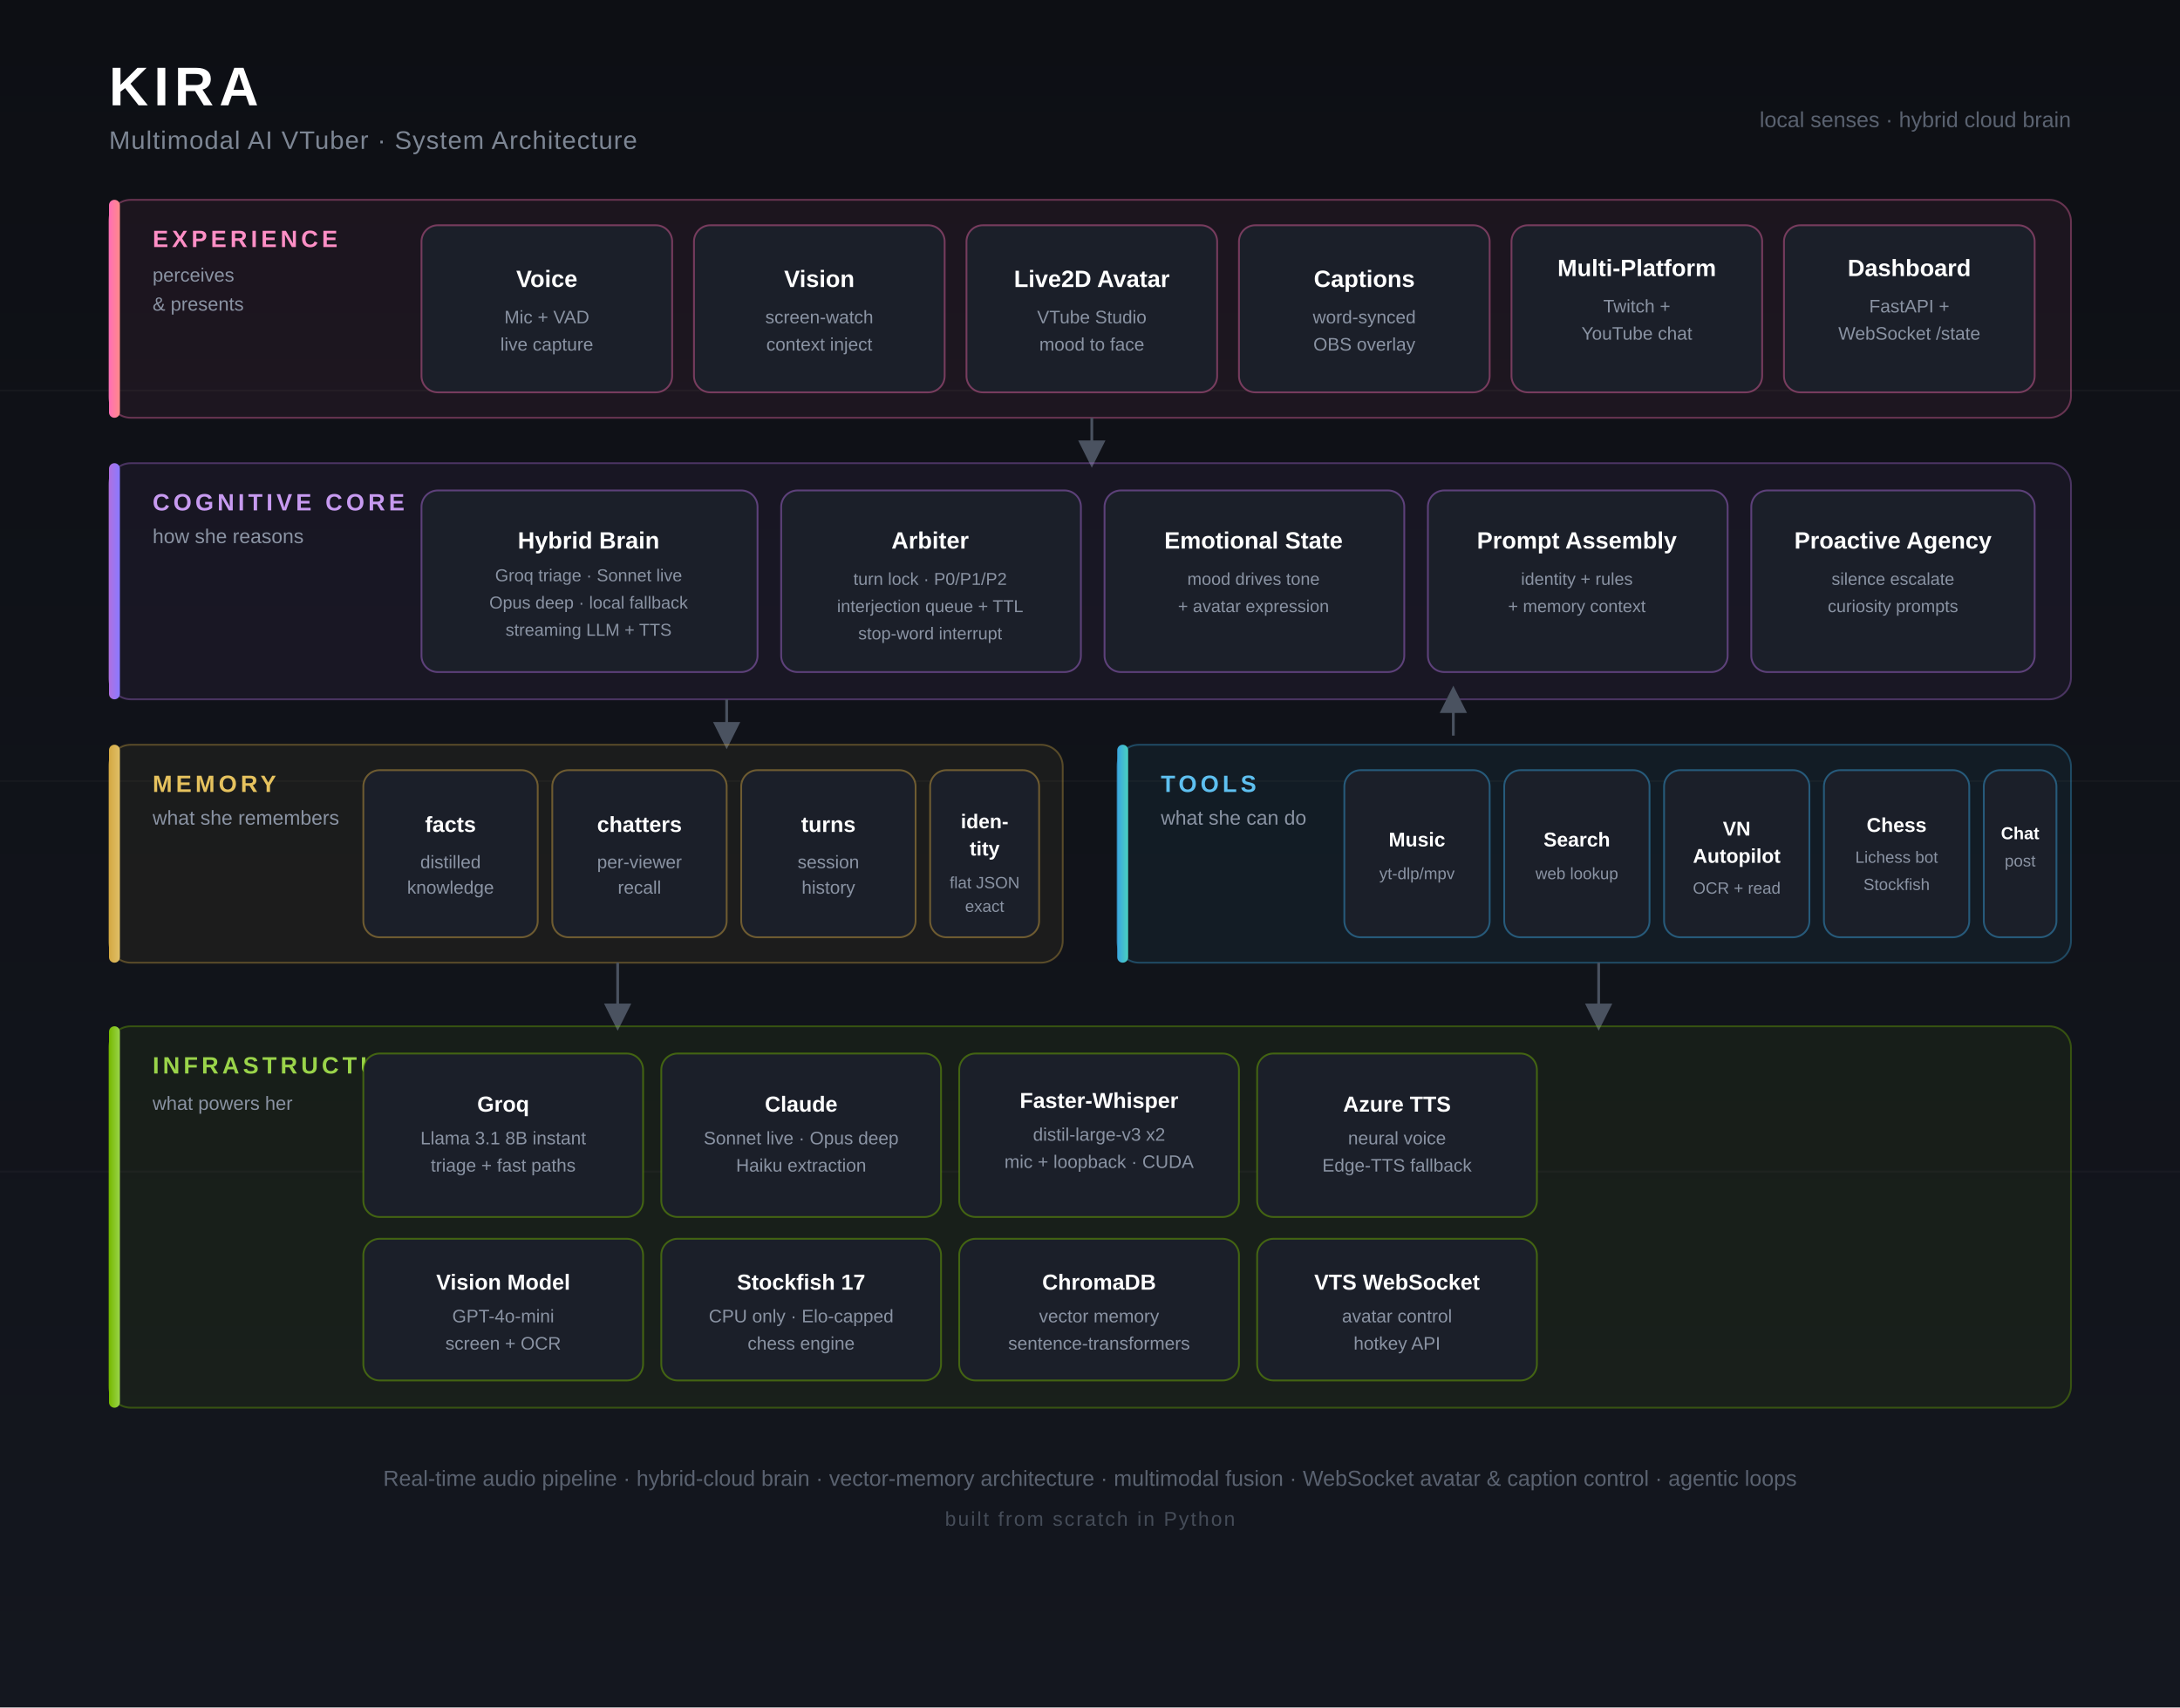
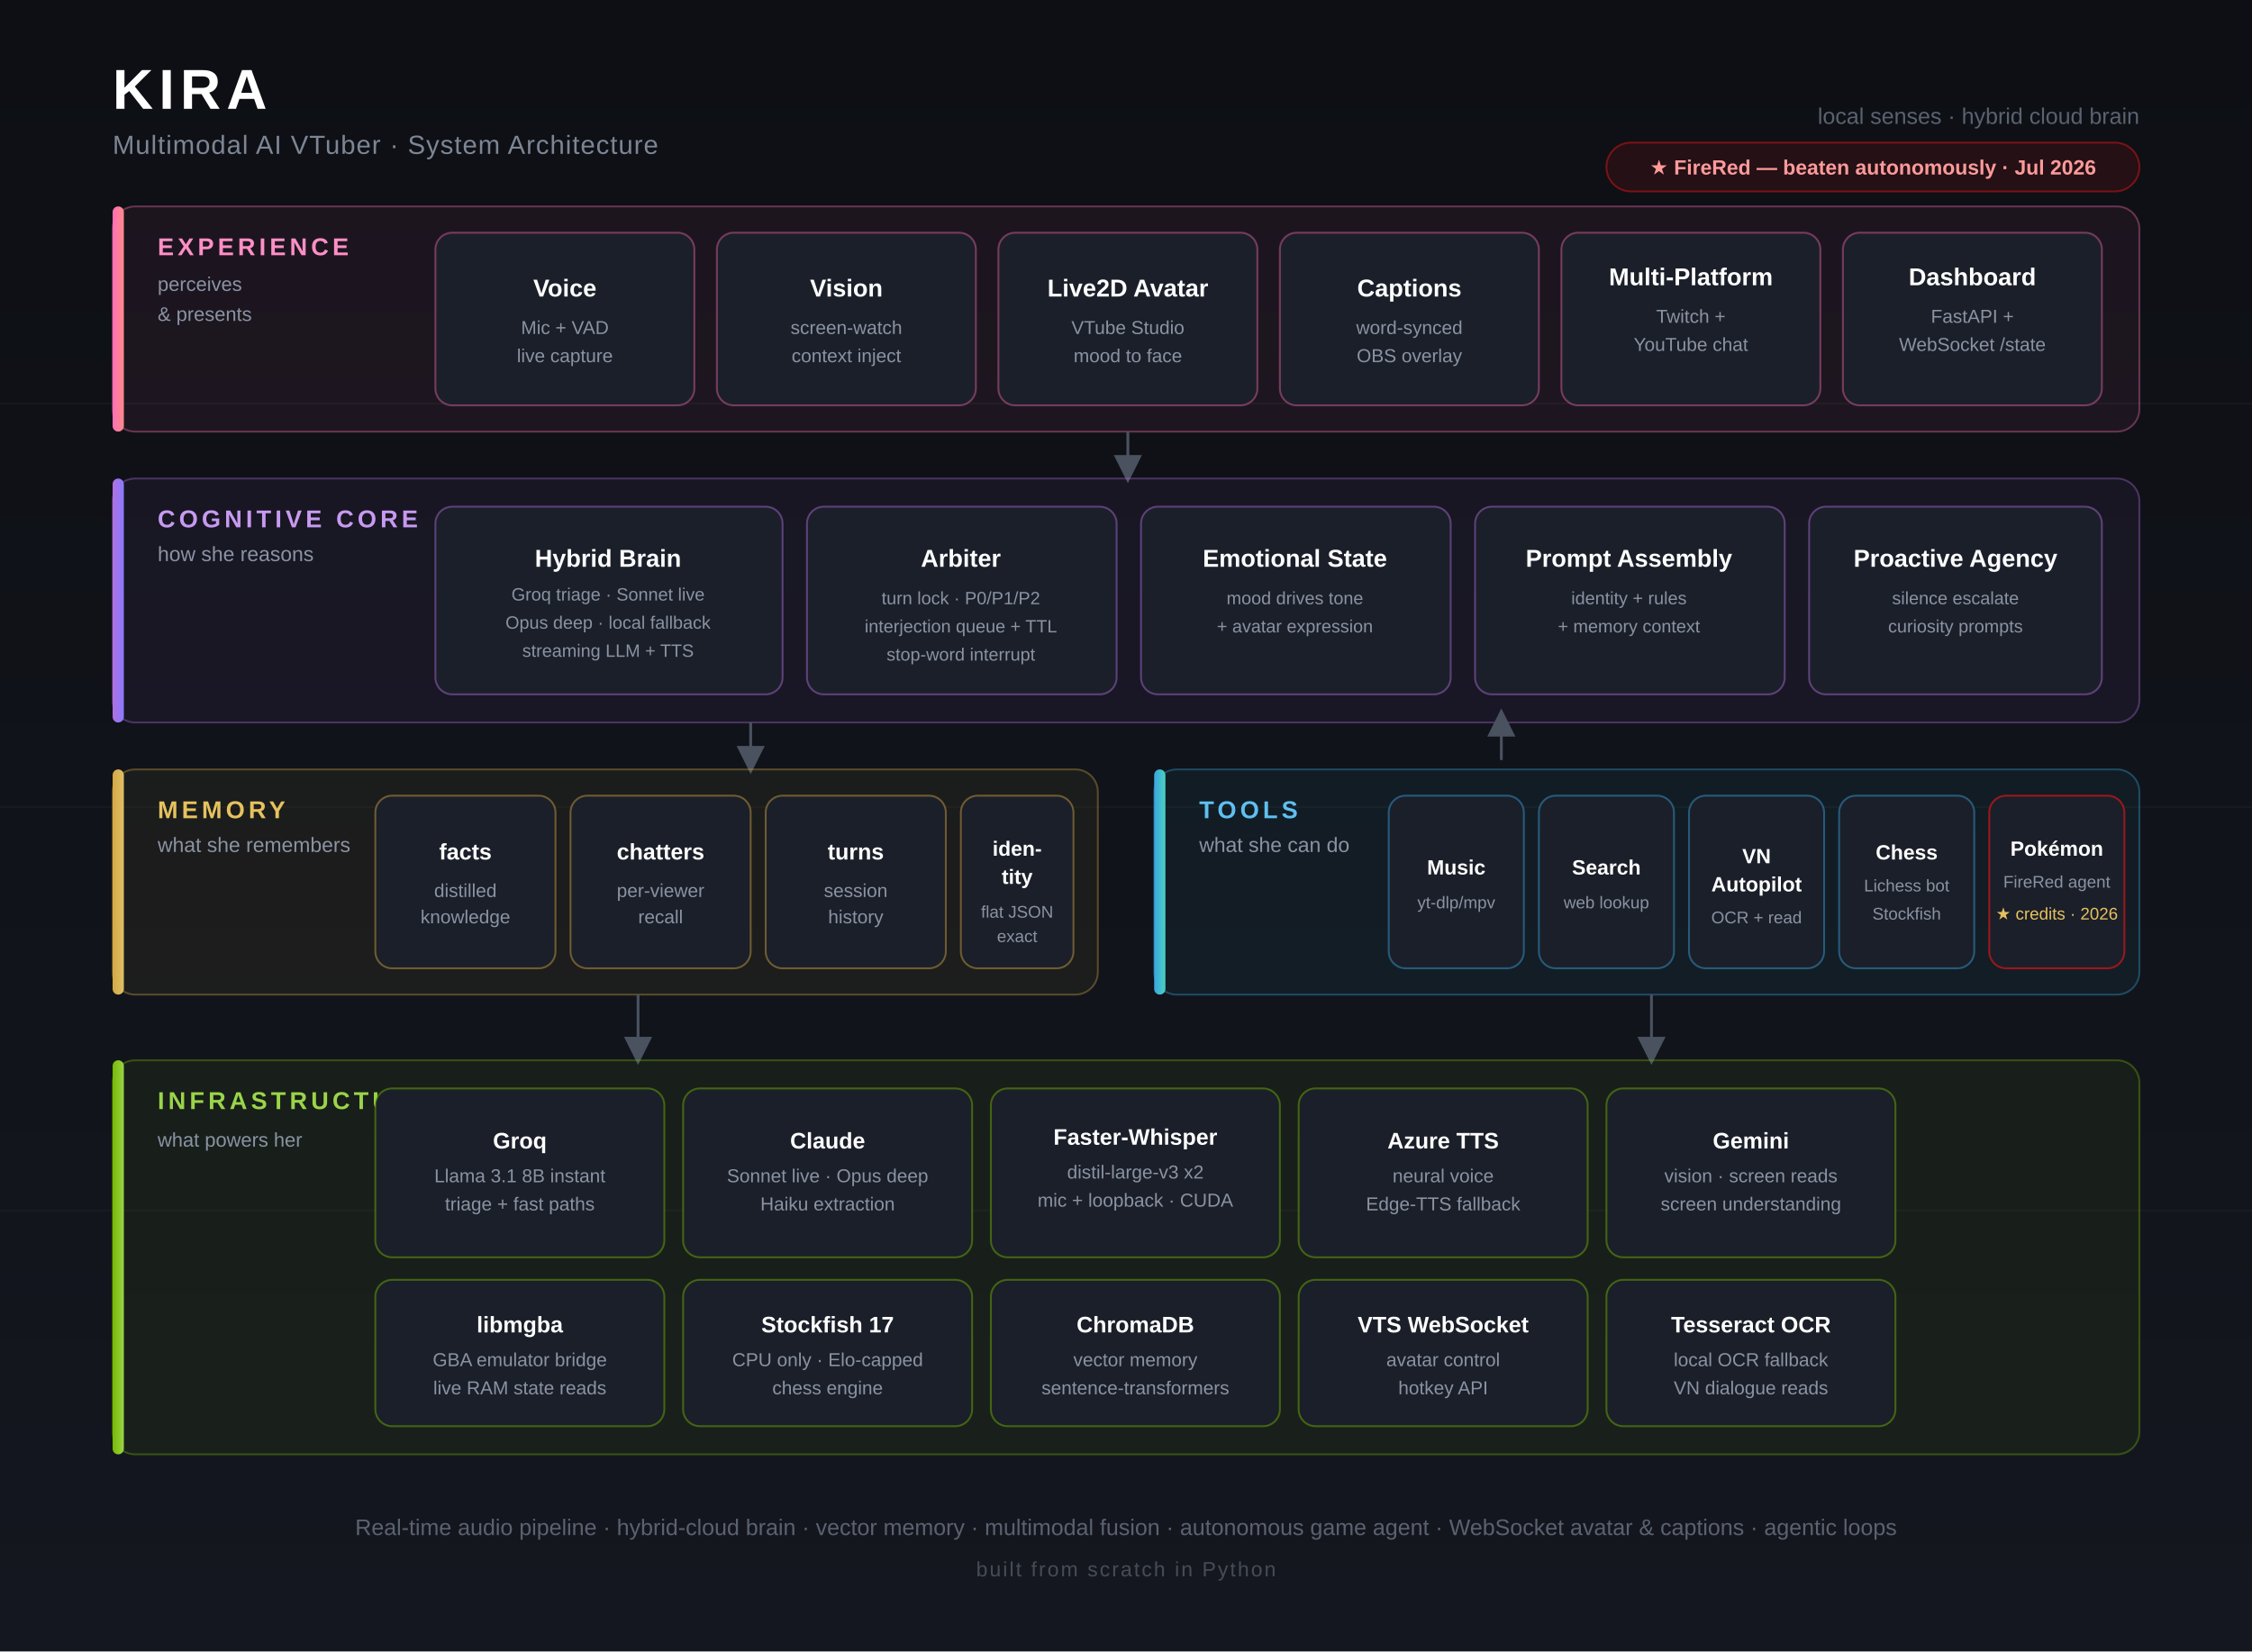
- <svg xmlns="http://www.w3.org/2000/svg" viewBox="0 0 1200 940" font-family="'Segoe UI', 'Helvetica Neue', Arial, sans-serif">
+ <svg xmlns="http://www.w3.org/2000/svg" viewBox="0 0 1200 880" font-family="'Segoe UI', 'Helvetica Neue', Arial, sans-serif">
  <defs>
    <linearGradient id="bg" x1="0" y1="0" x2="0" y2="1">
      <stop offset="0" stop-color="#0d0f14" />
      <stop offset="1" stop-color="#14171f" />
    </linearGradient>
    <linearGradient id="experience" x1="0" y1="0" x2="1" y2="0">
      <stop offset="0" stop-color="#ff6fb5" />
      <stop offset="1" stop-color="#ff8a8a" />
    </linearGradient>
    <linearGradient id="cognitive" x1="0" y1="0" x2="1" y2="0">
      <stop offset="0" stop-color="#b070e0" />
      <stop offset="1" stop-color="#8a7aff" />
    </linearGradient>
    <linearGradient id="memory" x1="0" y1="0" x2="1" y2="0">
      <stop offset="0" stop-color="#d4a843" />
      <stop offset="1" stop-color="#e0c068" />
    </linearGradient>
    <linearGradient id="tools" x1="0" y1="0" x2="1" y2="0">
      <stop offset="0" stop-color="#3aa6e0" />
      <stop offset="1" stop-color="#4ad0c0" />
    </linearGradient>
    <linearGradient id="infra" x1="0" y1="0" x2="1" y2="0">
      <stop offset="0" stop-color="#76b900" />
      <stop offset="1" stop-color="#9ad44a" />
    </linearGradient>
    <filter id="glow" x="-20%" y="-20%" width="140%" height="140%">
      <feGaussianBlur stdDeviation="3" result="b" />
      <feMerge>
        <feMergeNode in="b" />
        <feMergeNode in="SourceGraphic" />
      </feMerge>
    </filter>
    <marker id="arrow" markerWidth="10" markerHeight="10" refX="5" refY="5" orient="auto">
      <path d="M0 0 L10 5 L0 10 z" fill="#4a5260" />
    </marker>
  </defs>
-   <rect width="1200" height="940" fill="url(#bg)" />
+   <rect width="1200" height="880" fill="url(#bg)" />
  <g stroke="#ffffff" stroke-opacity="0.03">
    <line x1="0" y1="215" x2="1200" y2="215" />
    <line x1="0" y1="430" x2="1200" y2="430" />
    <line x1="0" y1="645" x2="1200" y2="645" />
  </g>
  <text x="60" y="58" fill="#ffffff" font-size="30" font-weight="700" letter-spacing="3">KIRA</text>
  <text x="60" y="82" fill="#7d8694" font-size="14" letter-spacing="0.5">Multimodal AI VTuber · System Architecture</text>
-   <text x="1140" y="70" text-anchor="end" fill="#5a6270" font-size="12">local senses · hybrid cloud brain</text>
+   <text x="1140" y="66" text-anchor="end" fill="#5a6270" font-size="12">local senses · hybrid cloud brain</text>
+   <rect x="856" y="76" width="284" height="26" rx="13" fill="#ee1515" fill-opacity="0.10" stroke="#ee1515" stroke-opacity="0.45" />
+   <text x="998" y="93" text-anchor="middle" fill="#ff9a9a" font-size="11" font-weight="600">★ FireRed — beaten autonomously · Jul 2026</text>
  <g>
    <rect x="60" y="110" width="1080" height="120" rx="12" fill="#ff6fb5" fill-opacity="0.06" stroke="#ff6fb5" stroke-opacity="0.35" />
    <rect x="60" y="110" width="6" height="120" rx="3" fill="url(#experience)" />
    <text x="84" y="136" fill="#ff8fc6" font-size="13" font-weight="700" letter-spacing="2">EXPERIENCE</text>
    <text x="84" y="155" fill="#8a93a3" font-size="10.5">perceives</text>
    <text x="84" y="171" fill="#8a93a3" font-size="10.5">&amp; presents</text>
    <g>
      <rect x="232" y="124" width="138" height="92" rx="9" fill="#1b1f29" stroke="#ff6fb5" stroke-opacity="0.4" />
      <text x="301" y="158" text-anchor="middle" fill="#fff" font-size="13" font-weight="600">Voice</text>
      <text x="301" y="178" text-anchor="middle" fill="#8a93a3" font-size="10">Mic + VAD</text>
      <text x="301" y="193" text-anchor="middle" fill="#8a93a3" font-size="10">live capture</text>
    </g>
    <g>
      <rect x="382" y="124" width="138" height="92" rx="9" fill="#1b1f29" stroke="#ff6fb5" stroke-opacity="0.4" />
      <text x="451" y="158" text-anchor="middle" fill="#fff" font-size="13" font-weight="600">Vision</text>
      <text x="451" y="178" text-anchor="middle" fill="#8a93a3" font-size="10">screen-watch</text>
      <text x="451" y="193" text-anchor="middle" fill="#8a93a3" font-size="10">context inject</text>
    </g>
    <g>
      <rect x="532" y="124" width="138" height="92" rx="9" fill="#1b1f29" stroke="#ff6fb5" stroke-opacity="0.4" />
      <text x="601" y="158" text-anchor="middle" fill="#fff" font-size="13" font-weight="600">Live2D Avatar</text>
      <text x="601" y="178" text-anchor="middle" fill="#8a93a3" font-size="10">VTube Studio</text>
      <text x="601" y="193" text-anchor="middle" fill="#8a93a3" font-size="10">mood to face</text>
    </g>
    <g>
      <rect x="682" y="124" width="138" height="92" rx="9" fill="#1b1f29" stroke="#ff6fb5" stroke-opacity="0.4" />
      <text x="751" y="158" text-anchor="middle" fill="#fff" font-size="13" font-weight="600">Captions</text>
      <text x="751" y="178" text-anchor="middle" fill="#8a93a3" font-size="10">word-synced</text>
      <text x="751" y="193" text-anchor="middle" fill="#8a93a3" font-size="10">OBS overlay</text>
    </g>
    <g>
      <rect x="832" y="124" width="138" height="92" rx="9" fill="#1b1f29" stroke="#ff6fb5" stroke-opacity="0.4" />
      <text x="901" y="152" text-anchor="middle" fill="#fff" font-size="13" font-weight="600">Multi-Platform</text>
      <text x="901" y="172" text-anchor="middle" fill="#8a93a3" font-size="10">Twitch +</text>
      <text x="901" y="187" text-anchor="middle" fill="#8a93a3" font-size="10">YouTube chat</text>
    </g>
    <g>
      <rect x="982" y="124" width="138" height="92" rx="9" fill="#1b1f29" stroke="#ff6fb5" stroke-opacity="0.4" />
      <text x="1051" y="152" text-anchor="middle" fill="#fff" font-size="13" font-weight="600">Dashboard</text>
      <text x="1051" y="172" text-anchor="middle" fill="#8a93a3" font-size="10">FastAPI +</text>
      <text x="1051" y="187" text-anchor="middle" fill="#8a93a3" font-size="10">WebSocket /state</text>
    </g>
  </g>
  <g stroke="#4a5260" stroke-width="1.5" fill="none">
    <path d="M601 230 L601 250" marker-end="url(#arrow)" />
  </g>
  <g>
    <rect x="60" y="255" width="1080" height="130" rx="12" fill="#b070e0" fill-opacity="0.06" stroke="#b070e0" stroke-opacity="0.35" />
    <rect x="60" y="255" width="6" height="130" rx="3" fill="url(#cognitive)" />
    <text x="84" y="281" fill="#c79af0" font-size="13" font-weight="700" letter-spacing="2">COGNITIVE CORE</text>
    <text x="84" y="299" fill="#8a93a3" font-size="11">how she reasons</text>
    <g>
      <rect x="232" y="270" width="185" height="100" rx="9" fill="#1b1f29" stroke="#b070e0" stroke-opacity="0.45" />
      <text x="324" y="302" text-anchor="middle" fill="#fff" font-size="13" font-weight="600">Hybrid Brain</text>
      <text x="324" y="320" text-anchor="middle" fill="#8a93a3" font-size="9.5">Groq triage · Sonnet live</text>
      <text x="324" y="335" text-anchor="middle" fill="#8a93a3" font-size="9.5">Opus deep · local fallback</text>
      <text x="324" y="350" text-anchor="middle" fill="#8a93a3" font-size="9.5">streaming LLM + TTS</text>
    </g>
    <g>
      <rect x="430" y="270" width="165" height="100" rx="9" fill="#1b1f29" stroke="#b070e0" stroke-opacity="0.45" />
      <text x="512" y="302" text-anchor="middle" fill="#fff" font-size="13" font-weight="600">Arbiter</text>
      <text x="512" y="322" text-anchor="middle" fill="#8a93a3" font-size="9.5">turn lock · P0/P1/P2</text>
      <text x="512" y="337" text-anchor="middle" fill="#8a93a3" font-size="9.5">interjection queue + TTL</text>
      <text x="512" y="352" text-anchor="middle" fill="#8a93a3" font-size="9.5">stop-word interrupt</text>
    </g>
    <g>
      <rect x="608" y="270" width="165" height="100" rx="9" fill="#1b1f29" stroke="#b070e0" stroke-opacity="0.45" />
      <text x="690" y="302" text-anchor="middle" fill="#fff" font-size="13" font-weight="600">Emotional State</text>
      <text x="690" y="322" text-anchor="middle" fill="#8a93a3" font-size="9.5">mood drives tone</text>
      <text x="690" y="337" text-anchor="middle" fill="#8a93a3" font-size="9.5">+ avatar expression</text>
    </g>
    <g>
      <rect x="786" y="270" width="165" height="100" rx="9" fill="#1b1f29" stroke="#b070e0" stroke-opacity="0.45" />
      <text x="868" y="302" text-anchor="middle" fill="#fff" font-size="13" font-weight="600">Prompt Assembly</text>
      <text x="868" y="322" text-anchor="middle" fill="#8a93a3" font-size="9.5">identity + rules</text>
      <text x="868" y="337" text-anchor="middle" fill="#8a93a3" font-size="9.5">+ memory context</text>
    </g>
    <g>
      <rect x="964" y="270" width="156" height="100" rx="9" fill="#1b1f29" stroke="#b070e0" stroke-opacity="0.45" />
      <text x="1042" y="302" text-anchor="middle" fill="#fff" font-size="13" font-weight="600">Proactive Agency</text>
      <text x="1042" y="322" text-anchor="middle" fill="#8a93a3" font-size="9.5">silence escalate</text>
      <text x="1042" y="337" text-anchor="middle" fill="#8a93a3" font-size="9.5">curiosity prompts</text>
    </g>
  </g>
  <g stroke="#4a5260" stroke-width="1.5" fill="none">
    <path d="M400 385 L400 405" marker-end="url(#arrow)" />
    <path d="M800 405 L800 385" marker-end="url(#arrow)" />
  </g>
  <g>
    <rect x="60" y="410" width="525" height="120" rx="12" fill="#d4a843" fill-opacity="0.06" stroke="#d4a843" stroke-opacity="0.35" />
    <rect x="60" y="410" width="6" height="120" rx="3" fill="url(#memory)" />
    <text x="84" y="436" fill="#e6c25e" font-size="13" font-weight="700" letter-spacing="2">MEMORY</text>
    <text x="84" y="454" fill="#8a93a3" font-size="11">what she remembers</text>
    <g>
      <rect x="200" y="424" width="96" height="92" rx="9" fill="#1b1f29" stroke="#d4a843" stroke-opacity="0.45" />
      <text x="248" y="458" text-anchor="middle" fill="#fff" font-size="12" font-weight="600">facts</text>
      <text x="248" y="478" text-anchor="middle" fill="#8a93a3" font-size="10">distilled</text>
      <text x="248" y="492" text-anchor="middle" fill="#8a93a3" font-size="10">knowledge</text>
    </g>
    <g>
      <rect x="304" y="424" width="96" height="92" rx="9" fill="#1b1f29" stroke="#d4a843" stroke-opacity="0.45" />
      <text x="352" y="458" text-anchor="middle" fill="#fff" font-size="12" font-weight="600">chatters</text>
      <text x="352" y="478" text-anchor="middle" fill="#8a93a3" font-size="10">per-viewer</text>
      <text x="352" y="492" text-anchor="middle" fill="#8a93a3" font-size="10">recall</text>
    </g>
    <g>
      <rect x="408" y="424" width="96" height="92" rx="9" fill="#1b1f29" stroke="#d4a843" stroke-opacity="0.45" />
      <text x="456" y="458" text-anchor="middle" fill="#fff" font-size="12" font-weight="600">turns</text>
      <text x="456" y="478" text-anchor="middle" fill="#8a93a3" font-size="10">session</text>
      <text x="456" y="492" text-anchor="middle" fill="#8a93a3" font-size="10">history</text>
    </g>
    <g>
      <rect x="512" y="424" width="60" height="92" rx="9" fill="#1b1f29" stroke="#d4a843" stroke-opacity="0.45" />
      <text x="542" y="456" text-anchor="middle" fill="#fff" font-size="11" font-weight="600">iden-</text>
      <text x="542" y="471" text-anchor="middle" fill="#fff" font-size="11" font-weight="600">tity</text>
      <text x="542" y="489" text-anchor="middle" fill="#8a93a3" font-size="9">flat JSON</text>
      <text x="542" y="502" text-anchor="middle" fill="#8a93a3" font-size="9">exact</text>
    </g>
  </g>
  <g>
    <rect x="615" y="410" width="525" height="120" rx="12" fill="#3aa6e0" fill-opacity="0.06" stroke="#3aa6e0" stroke-opacity="0.35" />
    <rect x="615" y="410" width="6" height="120" rx="3" fill="url(#tools)" />
    <text x="639" y="436" fill="#5ec0f0" font-size="13" font-weight="700" letter-spacing="2">TOOLS</text>
    <text x="639" y="454" fill="#8a93a3" font-size="11">what she can do</text>
    <g>
-       <rect x="740" y="424" width="80" height="92" rx="9" fill="#1b1f29" stroke="#3aa6e0" stroke-opacity="0.45" />
-       <text x="780" y="466" text-anchor="middle" fill="#fff" font-size="11" font-weight="600">Music</text>
-       <text x="780" y="484" text-anchor="middle" fill="#8a93a3" font-size="9">yt-dlp/mpv</text>
-     </g>
-     <g>
-       <rect x="828" y="424" width="80" height="92" rx="9" fill="#1b1f29" stroke="#3aa6e0" stroke-opacity="0.45" />
-       <text x="868" y="466" text-anchor="middle" fill="#fff" font-size="11" font-weight="600">Search</text>
-       <text x="868" y="484" text-anchor="middle" fill="#8a93a3" font-size="9">web lookup</text>
-     </g>
-     <g>
-       <rect x="916" y="424" width="80" height="92" rx="9" fill="#1b1f29" stroke="#3aa6e0" stroke-opacity="0.45" />
-       <text x="956" y="460" text-anchor="middle" fill="#fff" font-size="11" font-weight="600">VN</text>
-       <text x="956" y="475" text-anchor="middle" fill="#fff" font-size="11" font-weight="600">Autopilot</text>
-       <text x="956" y="492" text-anchor="middle" fill="#8a93a3" font-size="9">OCR + read</text>
-     </g>
-     <g>
-       <rect x="1004" y="424" width="80" height="92" rx="9" fill="#1b1f29" stroke="#3aa6e0" stroke-opacity="0.45" />
-       <text x="1044" y="458" text-anchor="middle" fill="#fff" font-size="11" font-weight="600">Chess</text>
-       <text x="1044" y="475" text-anchor="middle" fill="#8a93a3" font-size="9">Lichess bot</text>
-       <text x="1044" y="490" text-anchor="middle" fill="#8a93a3" font-size="9">Stockfish</text>
-     </g>
-     <g>
-       <rect x="1092" y="424" width="40" height="92" rx="9" fill="#1b1f29" stroke="#3aa6e0" stroke-opacity="0.45" />
-       <text x="1112" y="462" text-anchor="middle" fill="#fff" font-size="9.5" font-weight="600">Chat</text>
-       <text x="1112" y="477" text-anchor="middle" fill="#8a93a3" font-size="9">post</text>
+       <rect x="740" y="424" width="72" height="92" rx="9" fill="#1b1f29" stroke="#3aa6e0" stroke-opacity="0.45" />
+       <text x="776" y="466" text-anchor="middle" fill="#fff" font-size="11" font-weight="600">Music</text>
+       <text x="776" y="484" text-anchor="middle" fill="#8a93a3" font-size="9">yt-dlp/mpv</text>
+     </g>
+     <g>
+       <rect x="820" y="424" width="72" height="92" rx="9" fill="#1b1f29" stroke="#3aa6e0" stroke-opacity="0.45" />
+       <text x="856" y="466" text-anchor="middle" fill="#fff" font-size="11" font-weight="600">Search</text>
+       <text x="856" y="484" text-anchor="middle" fill="#8a93a3" font-size="9">web lookup</text>
+     </g>
+     <g>
+       <rect x="900" y="424" width="72" height="92" rx="9" fill="#1b1f29" stroke="#3aa6e0" stroke-opacity="0.45" />
+       <text x="936" y="460" text-anchor="middle" fill="#fff" font-size="11" font-weight="600">VN</text>
+       <text x="936" y="475" text-anchor="middle" fill="#fff" font-size="11" font-weight="600">Autopilot</text>
+       <text x="936" y="492" text-anchor="middle" fill="#8a93a3" font-size="9">OCR + read</text>
+     </g>
+     <g>
+       <rect x="980" y="424" width="72" height="92" rx="9" fill="#1b1f29" stroke="#3aa6e0" stroke-opacity="0.45" />
+       <text x="1016" y="458" text-anchor="middle" fill="#fff" font-size="11" font-weight="600">Chess</text>
+       <text x="1016" y="475" text-anchor="middle" fill="#8a93a3" font-size="9">Lichess bot</text>
+       <text x="1016" y="490" text-anchor="middle" fill="#8a93a3" font-size="9">Stockfish</text>
+     </g>
+     <g>
+       <rect x="1060" y="424" width="72" height="92" rx="9" fill="#1b1f29" stroke="#ee1515" stroke-opacity="0.6" />
+       <text x="1096" y="456" text-anchor="middle" fill="#fff" font-size="11" font-weight="600">Pokémon</text>
+       <text x="1096" y="473" text-anchor="middle" fill="#8a93a3" font-size="9">FireRed agent</text>
+       <text x="1096" y="490" text-anchor="middle" fill="#e6c25e" font-size="9">★ credits · 2026</text>
    </g>
  </g>
  <g stroke="#4a5260" stroke-width="1.5" fill="none">
    <path d="M340 530 L340 560" marker-end="url(#arrow)" />
    <path d="M880 530 L880 560" marker-end="url(#arrow)" />
  </g>
  <g>
    <rect x="60" y="565" width="1080" height="210" rx="12" fill="#76b900" fill-opacity="0.06" stroke="#76b900" stroke-opacity="0.35" />
    <rect x="60" y="565" width="6" height="210" rx="3" fill="url(#infra)" />
    <text x="84" y="591" fill="#9ad44a" font-size="13" font-weight="700" letter-spacing="2">INFRASTRUCTURE</text>
    <text x="84" y="611" fill="#8a93a3" font-size="10.5">what powers her</text>
    <g>
      <rect x="200" y="580" width="154" height="90" rx="9" fill="#1b1f29" stroke="#76b900" stroke-opacity="0.45" />
      <text x="277" y="612" text-anchor="middle" fill="#fff" font-size="12" font-weight="600">Groq</text>
      <text x="277" y="630" text-anchor="middle" fill="#8a93a3" font-size="10">Llama 3.1 8B instant</text>
      <text x="277" y="645" text-anchor="middle" fill="#8a93a3" font-size="10">triage + fast paths</text>
    </g>
    <g>
      <rect x="364" y="580" width="154" height="90" rx="9" fill="#1b1f29" stroke="#76b900" stroke-opacity="0.45" />
      <text x="441" y="612" text-anchor="middle" fill="#fff" font-size="12" font-weight="600">Claude</text>
      <text x="441" y="630" text-anchor="middle" fill="#8a93a3" font-size="10">Sonnet live · Opus deep</text>
      <text x="441" y="645" text-anchor="middle" fill="#8a93a3" font-size="10">Haiku extraction</text>
    </g>
    <g>
      <rect x="528" y="580" width="154" height="90" rx="9" fill="#1b1f29" stroke="#76b900" stroke-opacity="0.45" />
      <text x="605" y="610" text-anchor="middle" fill="#fff" font-size="12" font-weight="600">Faster-Whisper</text>
      <text x="605" y="628" text-anchor="middle" fill="#8a93a3" font-size="10">distil-large-v3 x2</text>
      <text x="605" y="643" text-anchor="middle" fill="#8a93a3" font-size="10">mic + loopback · CUDA</text>
    </g>
    <g>
      <rect x="692" y="580" width="154" height="90" rx="9" fill="#1b1f29" stroke="#76b900" stroke-opacity="0.45" />
      <text x="769" y="612" text-anchor="middle" fill="#fff" font-size="12" font-weight="600">Azure TTS</text>
      <text x="769" y="630" text-anchor="middle" fill="#8a93a3" font-size="10">neural voice</text>
      <text x="769" y="645" text-anchor="middle" fill="#8a93a3" font-size="10">Edge-TTS fallback</text>
    </g>
    <g>
+       <rect x="856" y="580" width="154" height="90" rx="9" fill="#1b1f29" stroke="#76b900" stroke-opacity="0.45" />
+       <text x="933" y="612" text-anchor="middle" fill="#fff" font-size="12" font-weight="600">Gemini</text>
+       <text x="933" y="630" text-anchor="middle" fill="#8a93a3" font-size="10">vision · screen reads</text>
+       <text x="933" y="645" text-anchor="middle" fill="#8a93a3" font-size="10">screen understanding</text>
+     </g>
+     <g>
      <rect x="200" y="682" width="154" height="78" rx="9" fill="#1b1f29" stroke="#76b900" stroke-opacity="0.45" />
-       <text x="277" y="710" text-anchor="middle" fill="#fff" font-size="12" font-weight="600">Vision Model</text>
-       <text x="277" y="728" text-anchor="middle" fill="#8a93a3" font-size="10">GPT-4o-mini</text>
-       <text x="277" y="743" text-anchor="middle" fill="#8a93a3" font-size="10">screen + OCR</text>
+       <text x="277" y="710" text-anchor="middle" fill="#fff" font-size="12" font-weight="600">libmgba</text>
+       <text x="277" y="728" text-anchor="middle" fill="#8a93a3" font-size="10">GBA emulator bridge</text>
+       <text x="277" y="743" text-anchor="middle" fill="#8a93a3" font-size="10">live RAM state reads</text>
    </g>
    <g>
      <rect x="364" y="682" width="154" height="78" rx="9" fill="#1b1f29" stroke="#76b900" stroke-opacity="0.45" />
      <text x="441" y="710" text-anchor="middle" fill="#fff" font-size="12" font-weight="600">Stockfish 17</text>
      <text x="441" y="728" text-anchor="middle" fill="#8a93a3" font-size="10">CPU only · Elo-capped</text>
      <text x="441" y="743" text-anchor="middle" fill="#8a93a3" font-size="10">chess engine</text>
    </g>
    <g>
      <rect x="528" y="682" width="154" height="78" rx="9" fill="#1b1f29" stroke="#76b900" stroke-opacity="0.45" />
      <text x="605" y="710" text-anchor="middle" fill="#fff" font-size="12" font-weight="600">ChromaDB</text>
      <text x="605" y="728" text-anchor="middle" fill="#8a93a3" font-size="10">vector memory</text>
      <text x="605" y="743" text-anchor="middle" fill="#8a93a3" font-size="10">sentence-transformers</text>
    </g>
    <g>
      <rect x="692" y="682" width="154" height="78" rx="9" fill="#1b1f29" stroke="#76b900" stroke-opacity="0.45" />
      <text x="769" y="710" text-anchor="middle" fill="#fff" font-size="12" font-weight="600">VTS WebSocket</text>
      <text x="769" y="728" text-anchor="middle" fill="#8a93a3" font-size="10">avatar control</text>
      <text x="769" y="743" text-anchor="middle" fill="#8a93a3" font-size="10">hotkey API</text>
    </g>
-   </g>
-   <text x="600" y="818" text-anchor="middle" fill="#5a6270" font-size="12">Real-time audio pipeline · hybrid-cloud brain · vector-memory architecture · multimodal fusion · WebSocket avatar &amp; caption control · agentic loops</text>
+     <g>
+       <rect x="856" y="682" width="154" height="78" rx="9" fill="#1b1f29" stroke="#76b900" stroke-opacity="0.45" />
+       <text x="933" y="710" text-anchor="middle" fill="#fff" font-size="12" font-weight="600">Tesseract OCR</text>
+       <text x="933" y="728" text-anchor="middle" fill="#8a93a3" font-size="10">local OCR fallback</text>
+       <text x="933" y="743" text-anchor="middle" fill="#8a93a3" font-size="10">VN dialogue reads</text>
+     </g>
+   </g>
+   <text x="600" y="818" text-anchor="middle" fill="#5a6270" font-size="12">Real-time audio pipeline · hybrid-cloud brain · vector memory · multimodal fusion · autonomous game agent · WebSocket avatar &amp; captions · agentic loops</text>
  <text x="600" y="840" text-anchor="middle" fill="#454c58" font-size="11" letter-spacing="1">built from scratch in Python</text>
</svg>
